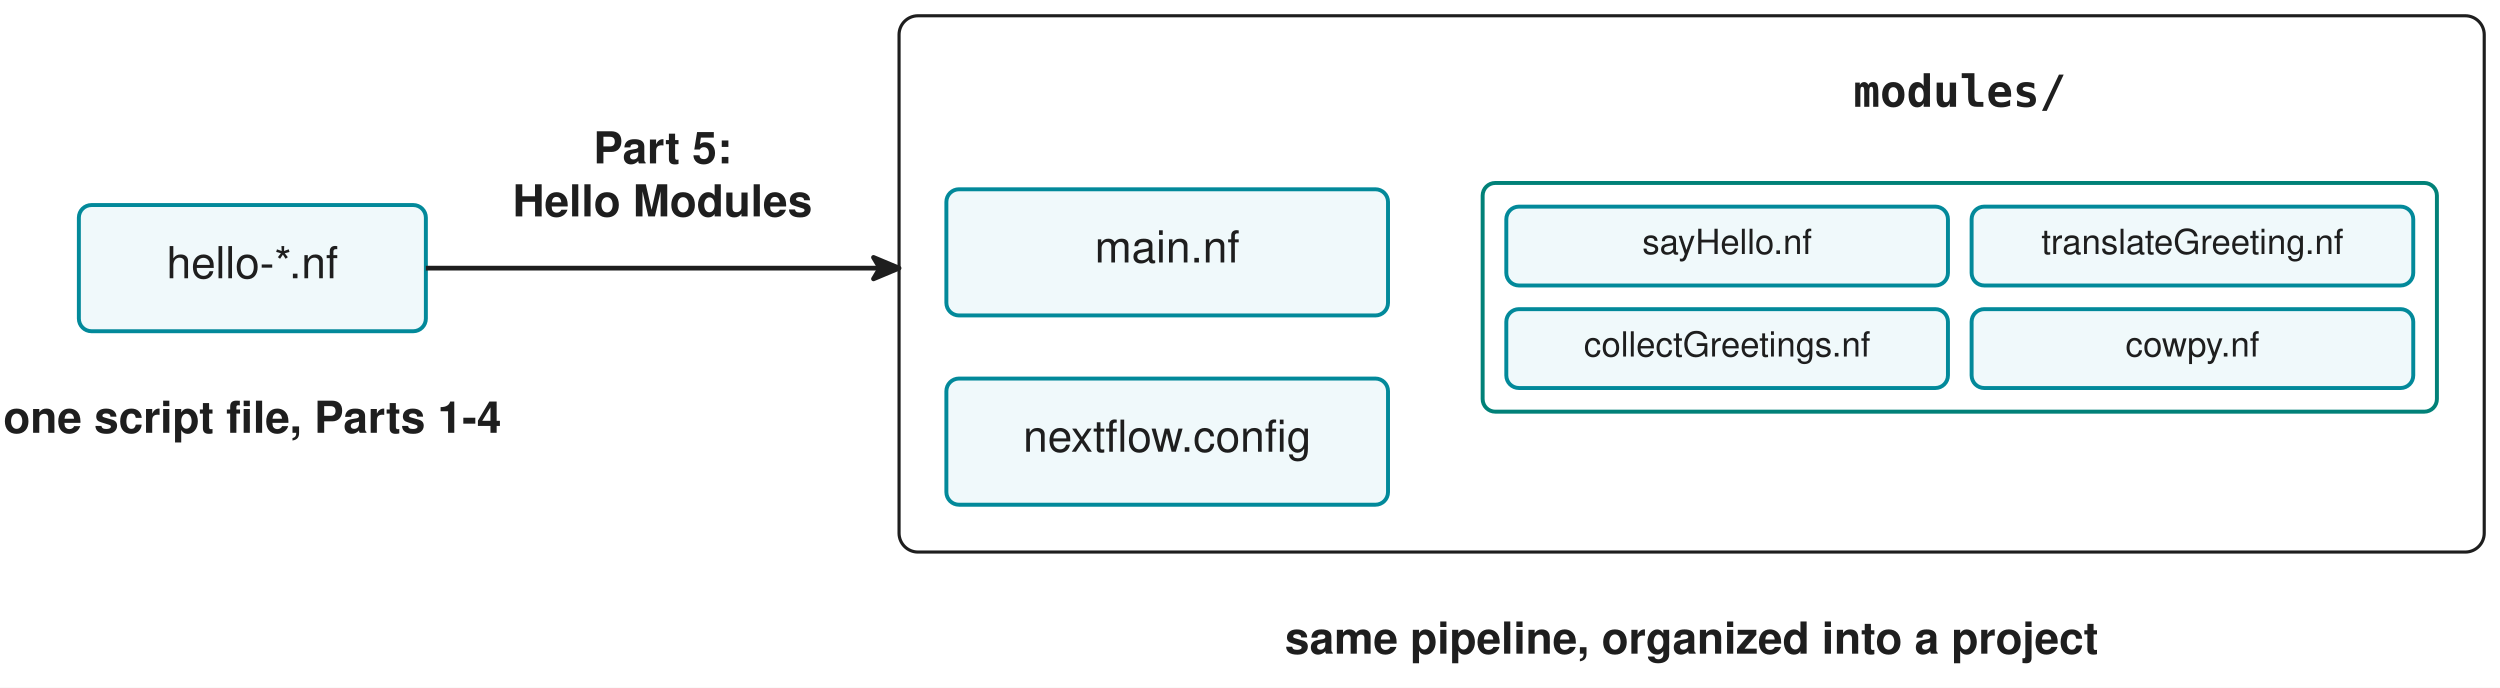
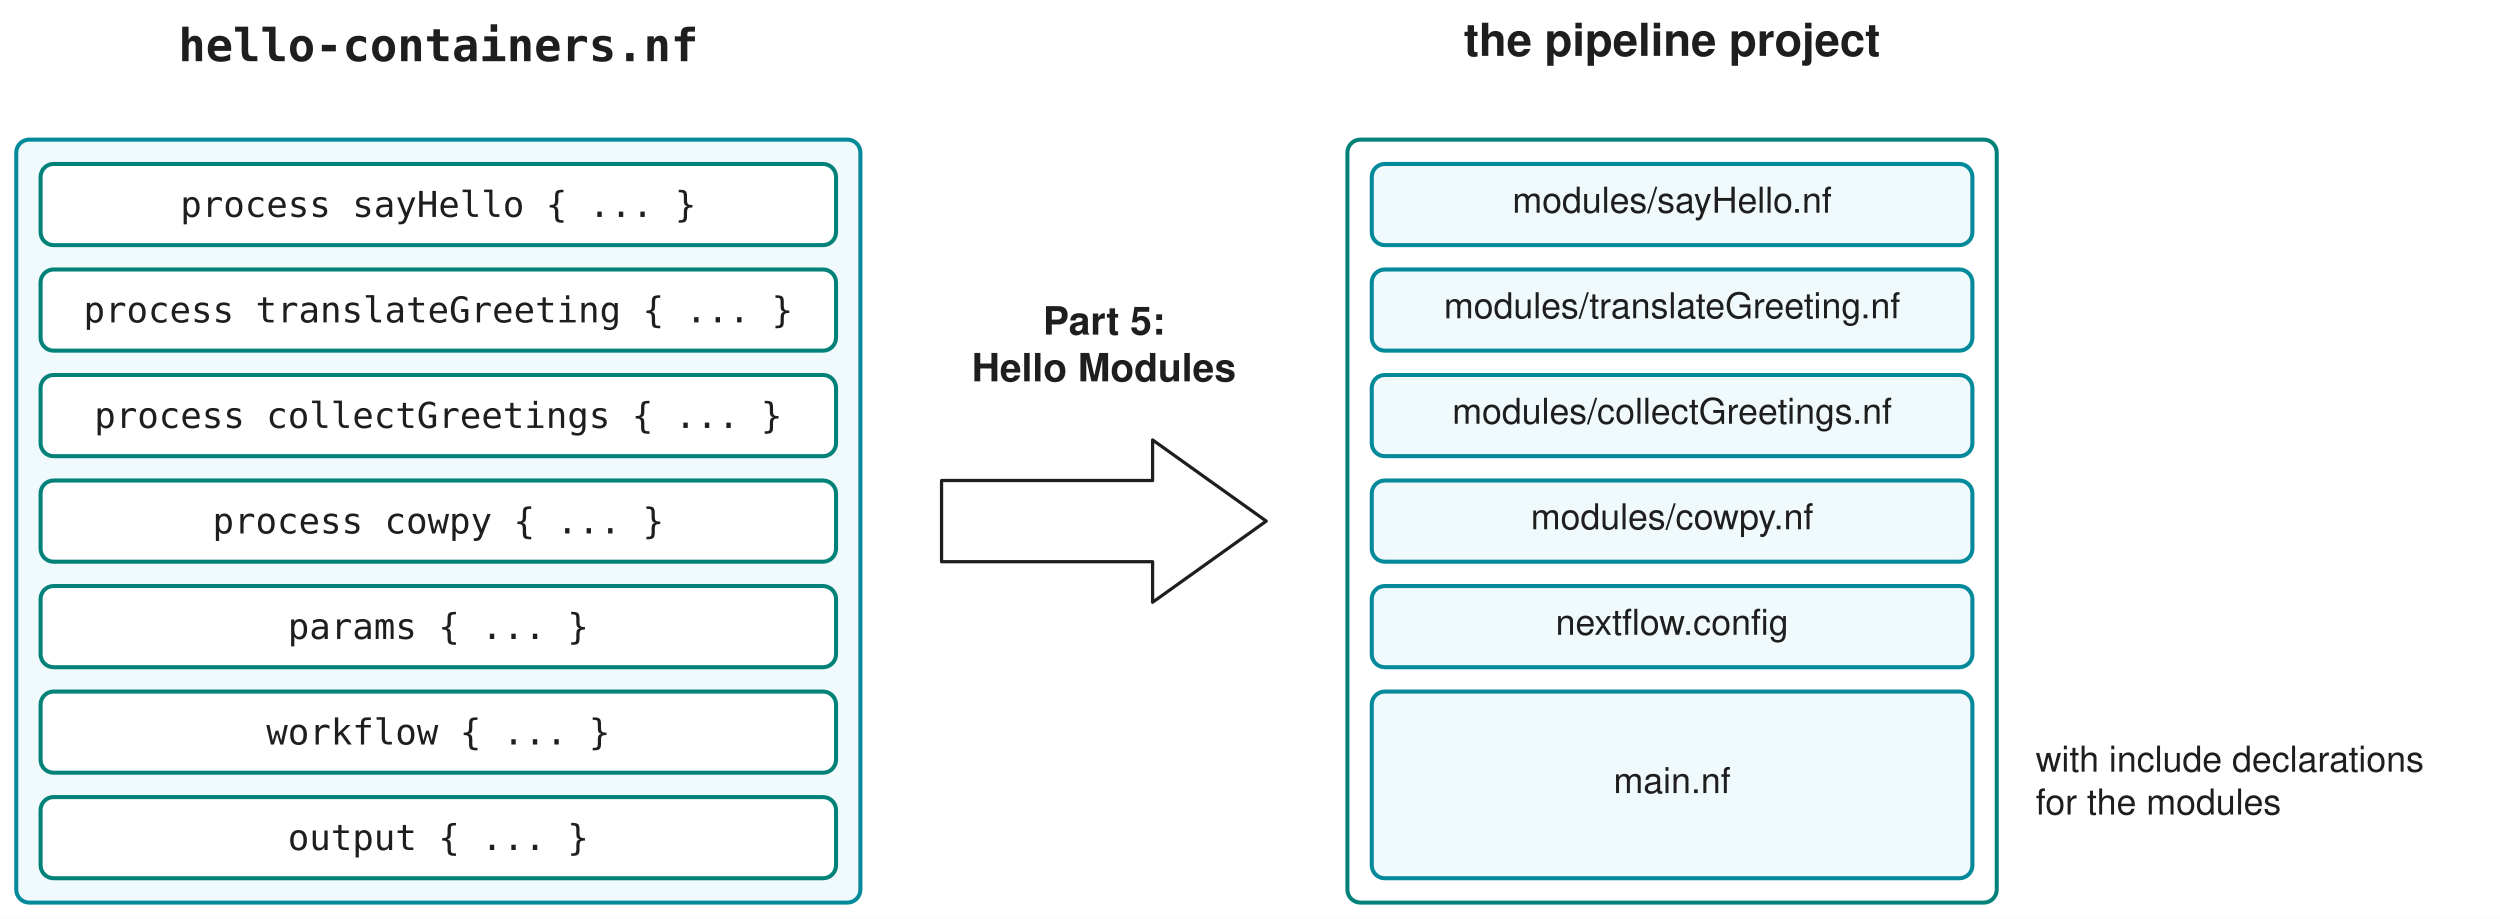
- <svg xmlns="http://www.w3.org/2000/svg" version="1.1" width="1585px" height="436px" viewBox="-10 10 1585 436" content="&lt;mxfile host=&quot;drawio&quot;&gt;&lt;diagram id=&quot;page-1&quot; name=&quot;Page-1&quot;&gt;&lt;mxGraphModel grid=&quot;1&quot; gridSize=&quot;10&quot; guides=&quot;1&quot; tooltips=&quot;1&quot; connect=&quot;1&quot; arrows=&quot;1&quot; fold=&quot;1&quot; page=&quot;0&quot; pageScale=&quot;1&quot; pageWidth=&quot;1600&quot; pageHeight=&quot;1000&quot; math=&quot;0&quot; shadow=&quot;0&quot;&gt;&lt;root&gt;&lt;mxCell id=&quot;0&quot; /&gt;&lt;mxCell id=&quot;1&quot; parent=&quot;0&quot; /&gt;&lt;mxCell id=&quot;script&quot; value=&quot;hello-*.nf&quot; style=&quot;rounded=1;absoluteArcSize=1;arcSize=16;fillColor=#f0f9fb;strokeColor=#02899a;strokeWidth=2.5;fontFamily=Helvetica;fontSize=28;fontColor=#1e1e1e;html=0;whiteSpace=nowrap;&quot; vertex=&quot;1&quot; parent=&quot;1&quot;&gt;&lt;mxGeometry x=&quot;40&quot; y=&quot;140&quot; width=&quot;220&quot; height=&quot;80&quot; as=&quot;geometry&quot; /&gt;&lt;/mxCell&gt;&lt;mxCell id=&quot;script-cap&quot; value=&quot;one script file, Parts 1-4&quot; style=&quot;text;align=center;verticalAlign=middle;fontFamily=Helvetica;fontSize=28;fontStyle=1;fontColor=#1e1e1e;html=0;whiteSpace=nowrap;&quot; vertex=&quot;1&quot; parent=&quot;1&quot;&gt;&lt;mxGeometry x=&quot;0&quot; y=&quot;260&quot; width=&quot;300&quot; height=&quot;36&quot; as=&quot;geometry&quot; /&gt;&lt;/mxCell&gt;&lt;mxCell id=&quot;frame&quot; value=&quot;&quot; style=&quot;rounded=1;absoluteArcSize=1;arcSize=24;fillColor=none;strokeColor=#1e1e1e;strokeWidth=2;container=1;collapsible=0;recursiveResize=0;html=0;whiteSpace=nowrap;&quot; vertex=&quot;1&quot; parent=&quot;1&quot;&gt;&lt;mxGeometry x=&quot;560&quot; y=&quot;20&quot; width=&quot;1005&quot; height=&quot;340&quot; as=&quot;geometry&quot; /&gt;&lt;/mxCell&gt;&lt;mxCell id=&quot;main&quot; value=&quot;main.nf&quot; style=&quot;rounded=1;absoluteArcSize=1;arcSize=16;fillColor=#f0f9fb;strokeColor=#02899a;strokeWidth=2.5;fontFamily=Helvetica;fontSize=28;fontColor=#1e1e1e;html=0;whiteSpace=nowrap;&quot; vertex=&quot;1&quot; parent=&quot;frame&quot;&gt;&lt;mxGeometry x=&quot;30&quot; y=&quot;110&quot; width=&quot;280&quot; height=&quot;80&quot; as=&quot;geometry&quot; /&gt;&lt;/mxCell&gt;&lt;mxCell id=&quot;config&quot; value=&quot;nextflow.config&quot; style=&quot;rounded=1;absoluteArcSize=1;arcSize=16;fillColor=#f0f9fb;strokeColor=#02899a;strokeWidth=2.5;fontFamily=Helvetica;fontSize=28;fontColor=#1e1e1e;html=0;whiteSpace=nowrap;&quot; vertex=&quot;1&quot; parent=&quot;frame&quot;&gt;&lt;mxGeometry x=&quot;30&quot; y=&quot;230&quot; width=&quot;280&quot; height=&quot;80&quot; as=&quot;geometry&quot; /&gt;&lt;/mxCell&gt;&lt;mxCell id=&quot;modules&quot; value=&quot;&quot; style=&quot;rounded=1;absoluteArcSize=1;arcSize=16;fillColor=#ffffff;strokeColor=#018178;strokeWidth=2.5;fontFamily=Helvetica;fontSize=22;fontColor=#1e1e1e;html=0;whiteSpace=nowrap;container=1;collapsible=0;recursiveResize=0;&quot; vertex=&quot;1&quot; parent=&quot;frame&quot;&gt;&lt;mxGeometry x=&quot;370&quot; y=&quot;106&quot; width=&quot;605&quot; height=&quot;145&quot; as=&quot;geometry&quot; /&gt;&lt;/mxCell&gt;&lt;mxCell id=&quot;m0&quot; value=&quot;sayHello.nf&quot; style=&quot;rounded=1;absoluteArcSize=1;arcSize=16;fillColor=#f0f9fb;strokeColor=#02899a;strokeWidth=2.5;fontFamily=Helvetica;fontSize=22;fontColor=#1e1e1e;html=0;whiteSpace=nowrap;&quot; vertex=&quot;1&quot; parent=&quot;modules&quot;&gt;&lt;mxGeometry x=&quot;15&quot; y=&quot;15&quot; width=&quot;280&quot; height=&quot;50&quot; as=&quot;geometry&quot; /&gt;&lt;/mxCell&gt;&lt;mxCell id=&quot;m1&quot; value=&quot;translateGreeting.nf&quot; style=&quot;rounded=1;absoluteArcSize=1;arcSize=16;fillColor=#f0f9fb;strokeColor=#02899a;strokeWidth=2.5;fontFamily=Helvetica;fontSize=22;fontColor=#1e1e1e;html=0;whiteSpace=nowrap;&quot; vertex=&quot;1&quot; parent=&quot;modules&quot;&gt;&lt;mxGeometry x=&quot;310&quot; y=&quot;15&quot; width=&quot;280&quot; height=&quot;50&quot; as=&quot;geometry&quot; /&gt;&lt;/mxCell&gt;&lt;mxCell id=&quot;m2&quot; value=&quot;collectGreetings.nf&quot; style=&quot;rounded=1;absoluteArcSize=1;arcSize=16;fillColor=#f0f9fb;strokeColor=#02899a;strokeWidth=2.5;fontFamily=Helvetica;fontSize=22;fontColor=#1e1e1e;html=0;whiteSpace=nowrap;&quot; vertex=&quot;1&quot; parent=&quot;modules&quot;&gt;&lt;mxGeometry x=&quot;15&quot; y=&quot;80&quot; width=&quot;280&quot; height=&quot;50&quot; as=&quot;geometry&quot; /&gt;&lt;/mxCell&gt;&lt;mxCell id=&quot;m3&quot; value=&quot;cowpy.nf&quot; style=&quot;rounded=1;absoluteArcSize=1;arcSize=16;fillColor=#f0f9fb;strokeColor=#02899a;strokeWidth=2.5;fontFamily=Helvetica;fontSize=22;fontColor=#1e1e1e;html=0;whiteSpace=nowrap;&quot; vertex=&quot;1&quot; parent=&quot;modules&quot;&gt;&lt;mxGeometry x=&quot;310&quot; y=&quot;80&quot; width=&quot;280&quot; height=&quot;50&quot; as=&quot;geometry&quot; /&gt;&lt;/mxCell&gt;&lt;mxCell id=&quot;modules-cap&quot; value=&quot;modules/&quot; style=&quot;text;align=center;verticalAlign=middle;fontFamily=Menlo;fontSize=28;fontStyle=1;fontColor=#1e1e1e;html=0;whiteSpace=nowrap;&quot; vertex=&quot;1&quot; parent=&quot;frame&quot;&gt;&lt;mxGeometry x=&quot;370&quot; y=&quot;30&quot; width=&quot;605&quot; height=&quot;36&quot; as=&quot;geometry&quot; /&gt;&lt;/mxCell&gt;&lt;mxCell id=&quot;frame-cap&quot; value=&quot;same pipeline, organized into a project&quot; style=&quot;text;align=center;verticalAlign=middle;fontFamily=Helvetica;fontSize=28;fontStyle=1;fontColor=#1e1e1e;html=0;whiteSpace=nowrap;&quot; vertex=&quot;1&quot; parent=&quot;1&quot;&gt;&lt;mxGeometry x=&quot;560&quot; y=&quot;400&quot; width=&quot;1005&quot; height=&quot;36&quot; as=&quot;geometry&quot; /&gt;&lt;/mxCell&gt;&lt;mxCell id=&quot;e&quot; style=&quot;edgeStyle=none;html=0;strokeColor=#1e1e1e;endSize=12;strokeWidth=3;endArrow=classic;endFill=1;exitX=1;exitY=0.5;exitDx=0;exitDy=0;entryX=0;entryY=0.471;entryDx=0;entryDy=0;&quot; edge=&quot;1&quot; parent=&quot;1&quot; source=&quot;script&quot; target=&quot;frame&quot;&gt;&lt;mxGeometry relative=&quot;1&quot; as=&quot;geometry&quot; /&gt;&lt;/mxCell&gt;&lt;mxCell id=&quot;e-label&quot; value=&quot;Part 5:&amp;#10;Hello Modules&quot; style=&quot;text;align=center;verticalAlign=middle;fontFamily=Helvetica;fontSize=28;fontStyle=1;fontColor=#1e1e1e;html=0;whiteSpace=nowrap;&quot; vertex=&quot;1&quot; parent=&quot;1&quot;&gt;&lt;mxGeometry x=&quot;280&quot; y=&quot;88&quot; width=&quot;260&quot; height=&quot;72&quot; as=&quot;geometry&quot; /&gt;&lt;/mxCell&gt;&lt;/root&gt;&lt;/mxGraphModel&gt;&lt;/diagram&gt;&lt;/mxfile&gt;">
+ <svg xmlns="http://www.w3.org/2000/svg" version="1.1" width="1540px" height="566px" viewBox="30 14 1540 566" content="&lt;mxfile host=&quot;drawio&quot;&gt;&lt;diagram id=&quot;page-1&quot; name=&quot;Page-1&quot;&gt;&lt;mxGraphModel grid=&quot;1&quot; gridSize=&quot;10&quot; guides=&quot;1&quot; tooltips=&quot;1&quot; connect=&quot;1&quot; arrows=&quot;1&quot; fold=&quot;1&quot; page=&quot;0&quot; pageScale=&quot;1&quot; pageWidth=&quot;1600&quot; pageHeight=&quot;1000&quot; math=&quot;0&quot; shadow=&quot;0&quot;&gt;&lt;root&gt;&lt;mxCell id=&quot;0&quot; /&gt;&lt;mxCell id=&quot;1&quot; parent=&quot;0&quot; /&gt;&lt;mxCell id=&quot;script&quot; value=&quot;&quot; style=&quot;rounded=1;absoluteArcSize=1;arcSize=16;fillColor=#f0f9fb;strokeColor=#02899a;strokeWidth=2.5;fontFamily=Helvetica;fontSize=28;fontColor=#1e1e1e;html=0;whiteSpace=nowrap;container=1;collapsible=0;recursiveResize=0;&quot; vertex=&quot;1&quot; parent=&quot;1&quot;&gt;&lt;mxGeometry x=&quot;40&quot; y=&quot;100&quot; width=&quot;520&quot; height=&quot;470&quot; as=&quot;geometry&quot; /&gt;&lt;/mxCell&gt;&lt;mxCell id=&quot;b0&quot; value=&quot;process sayHello { ... }&quot; style=&quot;rounded=1;absoluteArcSize=1;arcSize=16;fillColor=#ffffff;strokeColor=#018178;strokeWidth=2.5;fontFamily=Helvetica;fontSize=22;fontColor=#1e1e1e;html=0;whiteSpace=nowrap;fontFamily=Menlo;&quot; vertex=&quot;1&quot; parent=&quot;script&quot;&gt;&lt;mxGeometry x=&quot;15&quot; y=&quot;15&quot; width=&quot;490&quot; height=&quot;50&quot; as=&quot;geometry&quot; /&gt;&lt;/mxCell&gt;&lt;mxCell id=&quot;b1&quot; value=&quot;process translateGreeting { ... }&quot; style=&quot;rounded=1;absoluteArcSize=1;arcSize=16;fillColor=#ffffff;strokeColor=#018178;strokeWidth=2.5;fontFamily=Helvetica;fontSize=22;fontColor=#1e1e1e;html=0;whiteSpace=nowrap;fontFamily=Menlo;&quot; vertex=&quot;1&quot; parent=&quot;script&quot;&gt;&lt;mxGeometry x=&quot;15&quot; y=&quot;80&quot; width=&quot;490&quot; height=&quot;50&quot; as=&quot;geometry&quot; /&gt;&lt;/mxCell&gt;&lt;mxCell id=&quot;b2&quot; value=&quot;process collectGreetings { ... }&quot; style=&quot;rounded=1;absoluteArcSize=1;arcSize=16;fillColor=#ffffff;strokeColor=#018178;strokeWidth=2.5;fontFamily=Helvetica;fontSize=22;fontColor=#1e1e1e;html=0;whiteSpace=nowrap;fontFamily=Menlo;&quot; vertex=&quot;1&quot; parent=&quot;script&quot;&gt;&lt;mxGeometry x=&quot;15&quot; y=&quot;145&quot; width=&quot;490&quot; height=&quot;50&quot; as=&quot;geometry&quot; /&gt;&lt;/mxCell&gt;&lt;mxCell id=&quot;b3&quot; value=&quot;process cowpy { ... }&quot; style=&quot;rounded=1;absoluteArcSize=1;arcSize=16;fillColor=#ffffff;strokeColor=#018178;strokeWidth=2.5;fontFamily=Helvetica;fontSize=22;fontColor=#1e1e1e;html=0;whiteSpace=nowrap;fontFamily=Menlo;&quot; vertex=&quot;1&quot; parent=&quot;script&quot;&gt;&lt;mxGeometry x=&quot;15&quot; y=&quot;210&quot; width=&quot;490&quot; height=&quot;50&quot; as=&quot;geometry&quot; /&gt;&lt;/mxCell&gt;&lt;mxCell id=&quot;b4&quot; value=&quot;params { ... }&quot; style=&quot;rounded=1;absoluteArcSize=1;arcSize=16;fillColor=#ffffff;strokeColor=#018178;strokeWidth=2.5;fontFamily=Helvetica;fontSize=22;fontColor=#1e1e1e;html=0;whiteSpace=nowrap;fontFamily=Menlo;&quot; vertex=&quot;1&quot; parent=&quot;script&quot;&gt;&lt;mxGeometry x=&quot;15&quot; y=&quot;275&quot; width=&quot;490&quot; height=&quot;50&quot; as=&quot;geometry&quot; /&gt;&lt;/mxCell&gt;&lt;mxCell id=&quot;b5&quot; value=&quot;workflow { ... }&quot; style=&quot;rounded=1;absoluteArcSize=1;arcSize=16;fillColor=#ffffff;strokeColor=#018178;strokeWidth=2.5;fontFamily=Helvetica;fontSize=22;fontColor=#1e1e1e;html=0;whiteSpace=nowrap;fontFamily=Menlo;&quot; vertex=&quot;1&quot; parent=&quot;script&quot;&gt;&lt;mxGeometry x=&quot;15&quot; y=&quot;340&quot; width=&quot;490&quot; height=&quot;50&quot; as=&quot;geometry&quot; /&gt;&lt;/mxCell&gt;&lt;mxCell id=&quot;b6&quot; value=&quot;output { ... }&quot; style=&quot;rounded=1;absoluteArcSize=1;arcSize=16;fillColor=#ffffff;strokeColor=#018178;strokeWidth=2.5;fontFamily=Helvetica;fontSize=22;fontColor=#1e1e1e;html=0;whiteSpace=nowrap;fontFamily=Menlo;&quot; vertex=&quot;1&quot; parent=&quot;script&quot;&gt;&lt;mxGeometry x=&quot;15&quot; y=&quot;405&quot; width=&quot;490&quot; height=&quot;50&quot; as=&quot;geometry&quot; /&gt;&lt;/mxCell&gt;&lt;mxCell id=&quot;script-cap&quot; value=&quot;hello-containers.nf&quot; style=&quot;text;align=center;verticalAlign=middle;fontFamily=Menlo;fontSize=28;fontStyle=1;fontColor=#1e1e1e;html=0;whiteSpace=nowrap;&quot; vertex=&quot;1&quot; parent=&quot;1&quot;&gt;&lt;mxGeometry x=&quot;40&quot; y=&quot;24&quot; width=&quot;520&quot; height=&quot;36&quot; as=&quot;geometry&quot; /&gt;&lt;/mxCell&gt;&lt;mxCell id=&quot;turn&quot; value=&quot;&quot; style=&quot;shape=singleArrow;arrowWidth=0.5;arrowSize=0.35;fillColor=none;strokeColor=#1e1e1e;strokeWidth=2;html=0;whiteSpace=nowrap;&quot; vertex=&quot;1&quot; parent=&quot;1&quot;&gt;&lt;mxGeometry x=&quot;610&quot; y=&quot;285&quot; width=&quot;200&quot; height=&quot;100&quot; as=&quot;geometry&quot; /&gt;&lt;/mxCell&gt;&lt;mxCell id=&quot;turn-cap&quot; value=&quot;Part 5:&amp;#10;Hello Modules&quot; style=&quot;text;align=center;verticalAlign=middle;fontFamily=Helvetica;fontSize=24;fontStyle=1;fontColor=#1e1e1e;html=0;whiteSpace=nowrap;&quot; vertex=&quot;1&quot; parent=&quot;1&quot;&gt;&lt;mxGeometry x=&quot;590&quot; y=&quot;193&quot; width=&quot;240&quot; height=&quot;72&quot; as=&quot;geometry&quot; /&gt;&lt;/mxCell&gt;&lt;mxCell id=&quot;project&quot; value=&quot;&quot; style=&quot;rounded=1;absoluteArcSize=1;arcSize=16;fillColor=#ffffff;strokeColor=#018178;strokeWidth=2.5;fontFamily=Helvetica;fontSize=22;fontColor=#1e1e1e;html=0;whiteSpace=nowrap;container=1;collapsible=0;recursiveResize=0;&quot; vertex=&quot;1&quot; parent=&quot;1&quot;&gt;&lt;mxGeometry x=&quot;860&quot; y=&quot;100&quot; width=&quot;400&quot; height=&quot;470&quot; as=&quot;geometry&quot; /&gt;&lt;/mxCell&gt;&lt;mxCell id=&quot;f0&quot; value=&quot;modules/sayHello.nf&quot; style=&quot;rounded=1;absoluteArcSize=1;arcSize=16;fillColor=#f0f9fb;strokeColor=#02899a;strokeWidth=2.5;fontFamily=Helvetica;fontSize=22;fontColor=#1e1e1e;html=0;whiteSpace=nowrap;&quot; vertex=&quot;1&quot; parent=&quot;project&quot;&gt;&lt;mxGeometry x=&quot;15&quot; y=&quot;15&quot; width=&quot;370&quot; height=&quot;50&quot; as=&quot;geometry&quot; /&gt;&lt;/mxCell&gt;&lt;mxCell id=&quot;f1&quot; value=&quot;modules/translateGreeting.nf&quot; style=&quot;rounded=1;absoluteArcSize=1;arcSize=16;fillColor=#f0f9fb;strokeColor=#02899a;strokeWidth=2.5;fontFamily=Helvetica;fontSize=22;fontColor=#1e1e1e;html=0;whiteSpace=nowrap;&quot; vertex=&quot;1&quot; parent=&quot;project&quot;&gt;&lt;mxGeometry x=&quot;15&quot; y=&quot;80&quot; width=&quot;370&quot; height=&quot;50&quot; as=&quot;geometry&quot; /&gt;&lt;/mxCell&gt;&lt;mxCell id=&quot;f2&quot; value=&quot;modules/collectGreetings.nf&quot; style=&quot;rounded=1;absoluteArcSize=1;arcSize=16;fillColor=#f0f9fb;strokeColor=#02899a;strokeWidth=2.5;fontFamily=Helvetica;fontSize=22;fontColor=#1e1e1e;html=0;whiteSpace=nowrap;&quot; vertex=&quot;1&quot; parent=&quot;project&quot;&gt;&lt;mxGeometry x=&quot;15&quot; y=&quot;145&quot; width=&quot;370&quot; height=&quot;50&quot; as=&quot;geometry&quot; /&gt;&lt;/mxCell&gt;&lt;mxCell id=&quot;f3&quot; value=&quot;modules/cowpy.nf&quot; style=&quot;rounded=1;absoluteArcSize=1;arcSize=16;fillColor=#f0f9fb;strokeColor=#02899a;strokeWidth=2.5;fontFamily=Helvetica;fontSize=22;fontColor=#1e1e1e;html=0;whiteSpace=nowrap;&quot; vertex=&quot;1&quot; parent=&quot;project&quot;&gt;&lt;mxGeometry x=&quot;15&quot; y=&quot;210&quot; width=&quot;370&quot; height=&quot;50&quot; as=&quot;geometry&quot; /&gt;&lt;/mxCell&gt;&lt;mxCell id=&quot;f4&quot; value=&quot;nextflow.config&quot; style=&quot;rounded=1;absoluteArcSize=1;arcSize=16;fillColor=#f0f9fb;strokeColor=#02899a;strokeWidth=2.5;fontFamily=Helvetica;fontSize=22;fontColor=#1e1e1e;html=0;whiteSpace=nowrap;&quot; vertex=&quot;1&quot; parent=&quot;project&quot;&gt;&lt;mxGeometry x=&quot;15&quot; y=&quot;275&quot; width=&quot;370&quot; height=&quot;50&quot; as=&quot;geometry&quot; /&gt;&lt;/mxCell&gt;&lt;mxCell id=&quot;f5&quot; value=&quot;main.nf&quot; style=&quot;rounded=1;absoluteArcSize=1;arcSize=16;fillColor=#f0f9fb;strokeColor=#02899a;strokeWidth=2.5;fontFamily=Helvetica;fontSize=22;fontColor=#1e1e1e;html=0;whiteSpace=nowrap;&quot; vertex=&quot;1&quot; parent=&quot;project&quot;&gt;&lt;mxGeometry x=&quot;15&quot; y=&quot;340&quot; width=&quot;370&quot; height=&quot;115&quot; as=&quot;geometry&quot; /&gt;&lt;/mxCell&gt;&lt;mxCell id=&quot;project-cap&quot; value=&quot;the pipeline project&quot; style=&quot;text;align=center;verticalAlign=middle;fontFamily=Helvetica;fontSize=28;fontStyle=1;fontColor=#1e1e1e;html=0;whiteSpace=nowrap;&quot; vertex=&quot;1&quot; parent=&quot;1&quot;&gt;&lt;mxGeometry x=&quot;860&quot; y=&quot;24&quot; width=&quot;400&quot; height=&quot;36&quot; as=&quot;geometry&quot; /&gt;&lt;/mxCell&gt;&lt;mxCell id=&quot;main-note&quot; value=&quot;with include declarations&amp;#10;for the modules&quot; style=&quot;text;align=left;verticalAlign=middle;spacing=0;spacingLeft=4;fontFamily=Helvetica;fontSize=22;fontColor=#1e1e1e;html=0;whiteSpace=nowrap;&quot; vertex=&quot;1&quot; parent=&quot;1&quot;&gt;&lt;mxGeometry x=&quot;1280&quot; y=&quot;466.5&quot; width=&quot;280&quot; height=&quot;62&quot; as=&quot;geometry&quot; /&gt;&lt;/mxCell&gt;&lt;/root&gt;&lt;/mxGraphModel&gt;&lt;/diagram&gt;&lt;/mxfile&gt;">
  <g>
-     <rect x="-10" y="10" width="1585" height="436" fill="#ffffff" />
-     <rect x="40" y="140" width="220" height="80" rx="8" fill="#f0f9fb" stroke="#02899a" stroke-width="2.5" />
-     <text x="150" y="180" font-family="Helvetica, Arial, sans-serif" font-size="28px" fill="#1e1e1e" text-anchor="middle" dominant-baseline="central" xml:space="preserve">hello-*.nf</text>
-     <text x="150" y="278" font-family="Helvetica, Arial, sans-serif" font-size="28px" fill="#1e1e1e" text-anchor="middle" dominant-baseline="central" font-weight="bold" xml:space="preserve">one script file, Parts 1-4</text>
-     <rect x="560" y="20" width="1005" height="340" rx="12" fill="none" stroke="#1e1e1e" stroke-width="2" />
-     <text x="1062.5" y="418" font-family="Helvetica, Arial, sans-serif" font-size="28px" fill="#1e1e1e" text-anchor="middle" dominant-baseline="central" font-weight="bold" xml:space="preserve">same pipeline, organized into a project</text>
-     <text x="410" y="107.2" font-family="Helvetica, Arial, sans-serif" font-size="28px" fill="#1e1e1e" text-anchor="middle" dominant-baseline="central" font-weight="bold" xml:space="preserve">Part 5:</text>
-     <text x="410" y="140.8" font-family="Helvetica, Arial, sans-serif" font-size="28px" fill="#1e1e1e" text-anchor="middle" dominant-baseline="central" font-weight="bold" xml:space="preserve">Hello Modules</text>
-     <rect x="590" y="130" width="280" height="80" rx="8" fill="#f0f9fb" stroke="#02899a" stroke-width="2.5" />
-     <text x="730" y="170" font-family="Helvetica, Arial, sans-serif" font-size="28px" fill="#1e1e1e" text-anchor="middle" dominant-baseline="central" xml:space="preserve">main.nf</text>
-     <rect x="590" y="250" width="280" height="80" rx="8" fill="#f0f9fb" stroke="#02899a" stroke-width="2.5" />
-     <text x="730" y="290" font-family="Helvetica, Arial, sans-serif" font-size="28px" fill="#1e1e1e" text-anchor="middle" dominant-baseline="central" xml:space="preserve">nextflow.config</text>
-     <rect x="930" y="126" width="605" height="145" rx="8" fill="#ffffff" stroke="#018178" stroke-width="2.5" />
-     <text x="1232.5" y="68" font-family="Menlo, Consolas, monospace" font-size="28px" fill="#1e1e1e" text-anchor="middle" dominant-baseline="central" font-weight="bold" xml:space="preserve">modules/</text>
-     <rect x="945" y="141" width="280" height="50" rx="8" fill="#f0f9fb" stroke="#02899a" stroke-width="2.5" />
-     <text x="1085" y="166" font-family="Helvetica, Arial, sans-serif" font-size="22px" fill="#1e1e1e" text-anchor="middle" dominant-baseline="central" xml:space="preserve">sayHello.nf</text>
-     <rect x="1240" y="141" width="280" height="50" rx="8" fill="#f0f9fb" stroke="#02899a" stroke-width="2.5" />
-     <text x="1380" y="166" font-family="Helvetica, Arial, sans-serif" font-size="22px" fill="#1e1e1e" text-anchor="middle" dominant-baseline="central" xml:space="preserve">translateGreeting.nf</text>
-     <rect x="945" y="206" width="280" height="50" rx="8" fill="#f0f9fb" stroke="#02899a" stroke-width="2.5" />
-     <text x="1085" y="231" font-family="Helvetica, Arial, sans-serif" font-size="22px" fill="#1e1e1e" text-anchor="middle" dominant-baseline="central" xml:space="preserve">collectGreetings.nf</text>
-     <rect x="1240" y="206" width="280" height="50" rx="8" fill="#f0f9fb" stroke="#02899a" stroke-width="2.5" />
-     <text x="1380" y="231" font-family="Helvetica, Arial, sans-serif" font-size="22px" fill="#1e1e1e" text-anchor="middle" dominant-baseline="central" xml:space="preserve">cowpy.nf</text>
-     <path d="M260 180 L547.85 180" fill="none" stroke="#1e1e1e" stroke-width="3" />
-     <path d="M560 180 L543.8 186.8 L547.85 180 L543.8 173.2 Z" fill="#1e1e1e" stroke="#1e1e1e" stroke-width="3" stroke-linejoin="round" />
+     <rect x="30" y="14" width="1540" height="566" fill="#ffffff" />
+     <rect x="40" y="100" width="520" height="470" rx="8" fill="#f0f9fb" stroke="#02899a" stroke-width="2.5" />
+     <text x="300" y="42" font-family="Menlo, Consolas, monospace" font-size="28px" fill="#1e1e1e" text-anchor="middle" dominant-baseline="central" font-weight="bold" xml:space="preserve">hello-containers.nf</text>
+     <path d="M610 310 L740 310 L740 285 L810 335 L740 385 L740 360 L610 360 Z" fill="none" stroke="#1e1e1e" stroke-width="2" stroke-linejoin="round" />
+     <text x="710" y="214.6" font-family="Helvetica, Arial, sans-serif" font-size="24px" fill="#1e1e1e" text-anchor="middle" dominant-baseline="central" font-weight="bold" xml:space="preserve">Part 5:</text>
+     <text x="710" y="243.4" font-family="Helvetica, Arial, sans-serif" font-size="24px" fill="#1e1e1e" text-anchor="middle" dominant-baseline="central" font-weight="bold" xml:space="preserve">Hello Modules</text>
+     <rect x="860" y="100" width="400" height="470" rx="8" fill="#ffffff" stroke="#018178" stroke-width="2.5" />
+     <text x="1060" y="42" font-family="Helvetica, Arial, sans-serif" font-size="28px" fill="#1e1e1e" text-anchor="middle" dominant-baseline="central" font-weight="bold" xml:space="preserve">the pipeline project</text>
+     <text x="1284" y="484.3" font-family="Helvetica, Arial, sans-serif" font-size="22px" fill="#1e1e1e" text-anchor="start" dominant-baseline="central" xml:space="preserve">with include declarations</text>
+     <text x="1284" y="510.7" font-family="Helvetica, Arial, sans-serif" font-size="22px" fill="#1e1e1e" text-anchor="start" dominant-baseline="central" xml:space="preserve">for the modules</text>
+     <rect x="55" y="115" width="490" height="50" rx="8" fill="#ffffff" stroke="#018178" stroke-width="2.5" />
+     <text x="300" y="140" font-family="Menlo, Consolas, monospace" font-size="22px" fill="#1e1e1e" text-anchor="middle" dominant-baseline="central" xml:space="preserve">process sayHello { ... }</text>
+     <rect x="55" y="180" width="490" height="50" rx="8" fill="#ffffff" stroke="#018178" stroke-width="2.5" />
+     <text x="300" y="205" font-family="Menlo, Consolas, monospace" font-size="22px" fill="#1e1e1e" text-anchor="middle" dominant-baseline="central" xml:space="preserve">process translateGreeting { ... }</text>
+     <rect x="55" y="245" width="490" height="50" rx="8" fill="#ffffff" stroke="#018178" stroke-width="2.5" />
+     <text x="300" y="270" font-family="Menlo, Consolas, monospace" font-size="22px" fill="#1e1e1e" text-anchor="middle" dominant-baseline="central" xml:space="preserve">process collectGreetings { ... }</text>
+     <rect x="55" y="310" width="490" height="50" rx="8" fill="#ffffff" stroke="#018178" stroke-width="2.5" />
+     <text x="300" y="335" font-family="Menlo, Consolas, monospace" font-size="22px" fill="#1e1e1e" text-anchor="middle" dominant-baseline="central" xml:space="preserve">process cowpy { ... }</text>
+     <rect x="55" y="375" width="490" height="50" rx="8" fill="#ffffff" stroke="#018178" stroke-width="2.5" />
+     <text x="300" y="400" font-family="Menlo, Consolas, monospace" font-size="22px" fill="#1e1e1e" text-anchor="middle" dominant-baseline="central" xml:space="preserve">params { ... }</text>
+     <rect x="55" y="440" width="490" height="50" rx="8" fill="#ffffff" stroke="#018178" stroke-width="2.5" />
+     <text x="300" y="465" font-family="Menlo, Consolas, monospace" font-size="22px" fill="#1e1e1e" text-anchor="middle" dominant-baseline="central" xml:space="preserve">workflow { ... }</text>
+     <rect x="55" y="505" width="490" height="50" rx="8" fill="#ffffff" stroke="#018178" stroke-width="2.5" />
+     <text x="300" y="530" font-family="Menlo, Consolas, monospace" font-size="22px" fill="#1e1e1e" text-anchor="middle" dominant-baseline="central" xml:space="preserve">output { ... }</text>
+     <rect x="875" y="115" width="370" height="50" rx="8" fill="#f0f9fb" stroke="#02899a" stroke-width="2.5" />
+     <text x="1060" y="140" font-family="Helvetica, Arial, sans-serif" font-size="22px" fill="#1e1e1e" text-anchor="middle" dominant-baseline="central" xml:space="preserve">modules/sayHello.nf</text>
+     <rect x="875" y="180" width="370" height="50" rx="8" fill="#f0f9fb" stroke="#02899a" stroke-width="2.5" />
+     <text x="1060" y="205" font-family="Helvetica, Arial, sans-serif" font-size="22px" fill="#1e1e1e" text-anchor="middle" dominant-baseline="central" xml:space="preserve">modules/translateGreeting.nf</text>
+     <rect x="875" y="245" width="370" height="50" rx="8" fill="#f0f9fb" stroke="#02899a" stroke-width="2.5" />
+     <text x="1060" y="270" font-family="Helvetica, Arial, sans-serif" font-size="22px" fill="#1e1e1e" text-anchor="middle" dominant-baseline="central" xml:space="preserve">modules/collectGreetings.nf</text>
+     <rect x="875" y="310" width="370" height="50" rx="8" fill="#f0f9fb" stroke="#02899a" stroke-width="2.5" />
+     <text x="1060" y="335" font-family="Helvetica, Arial, sans-serif" font-size="22px" fill="#1e1e1e" text-anchor="middle" dominant-baseline="central" xml:space="preserve">modules/cowpy.nf</text>
+     <rect x="875" y="375" width="370" height="50" rx="8" fill="#f0f9fb" stroke="#02899a" stroke-width="2.5" />
+     <text x="1060" y="400" font-family="Helvetica, Arial, sans-serif" font-size="22px" fill="#1e1e1e" text-anchor="middle" dominant-baseline="central" xml:space="preserve">nextflow.config</text>
+     <rect x="875" y="440" width="370" height="115" rx="8" fill="#f0f9fb" stroke="#02899a" stroke-width="2.5" />
+     <text x="1060" y="497.5" font-family="Helvetica, Arial, sans-serif" font-size="22px" fill="#1e1e1e" text-anchor="middle" dominant-baseline="central" xml:space="preserve">main.nf</text>
  </g>
</svg>
